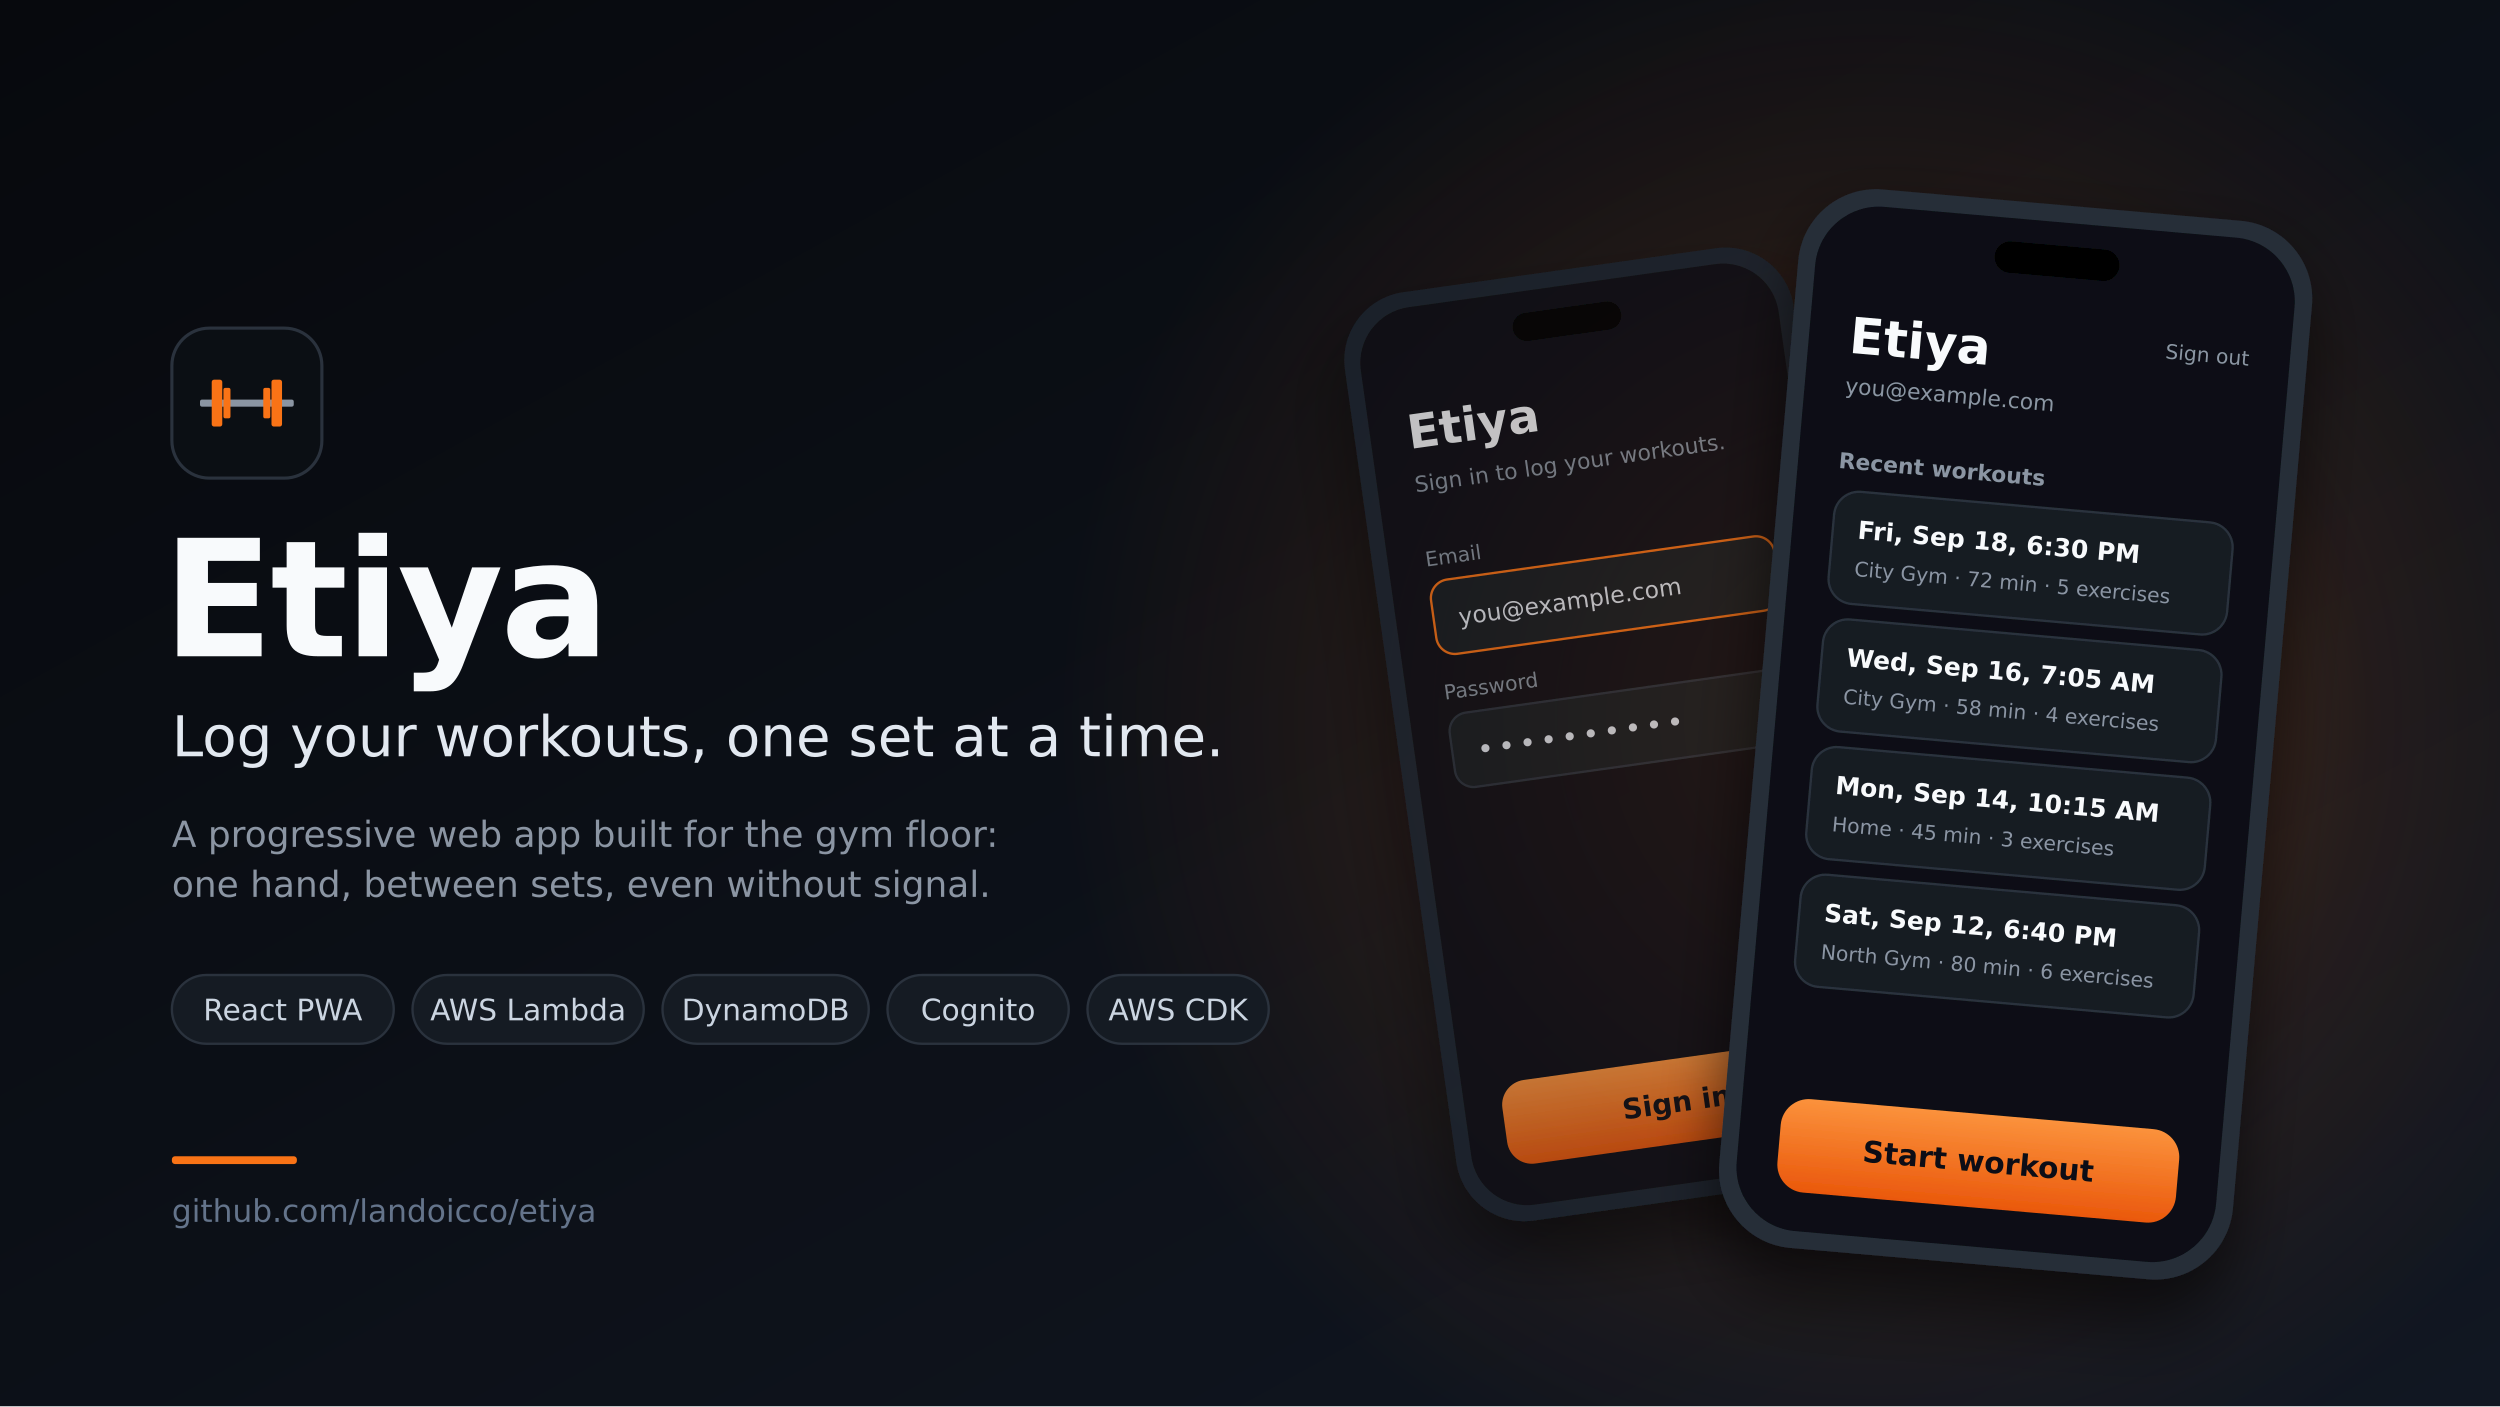
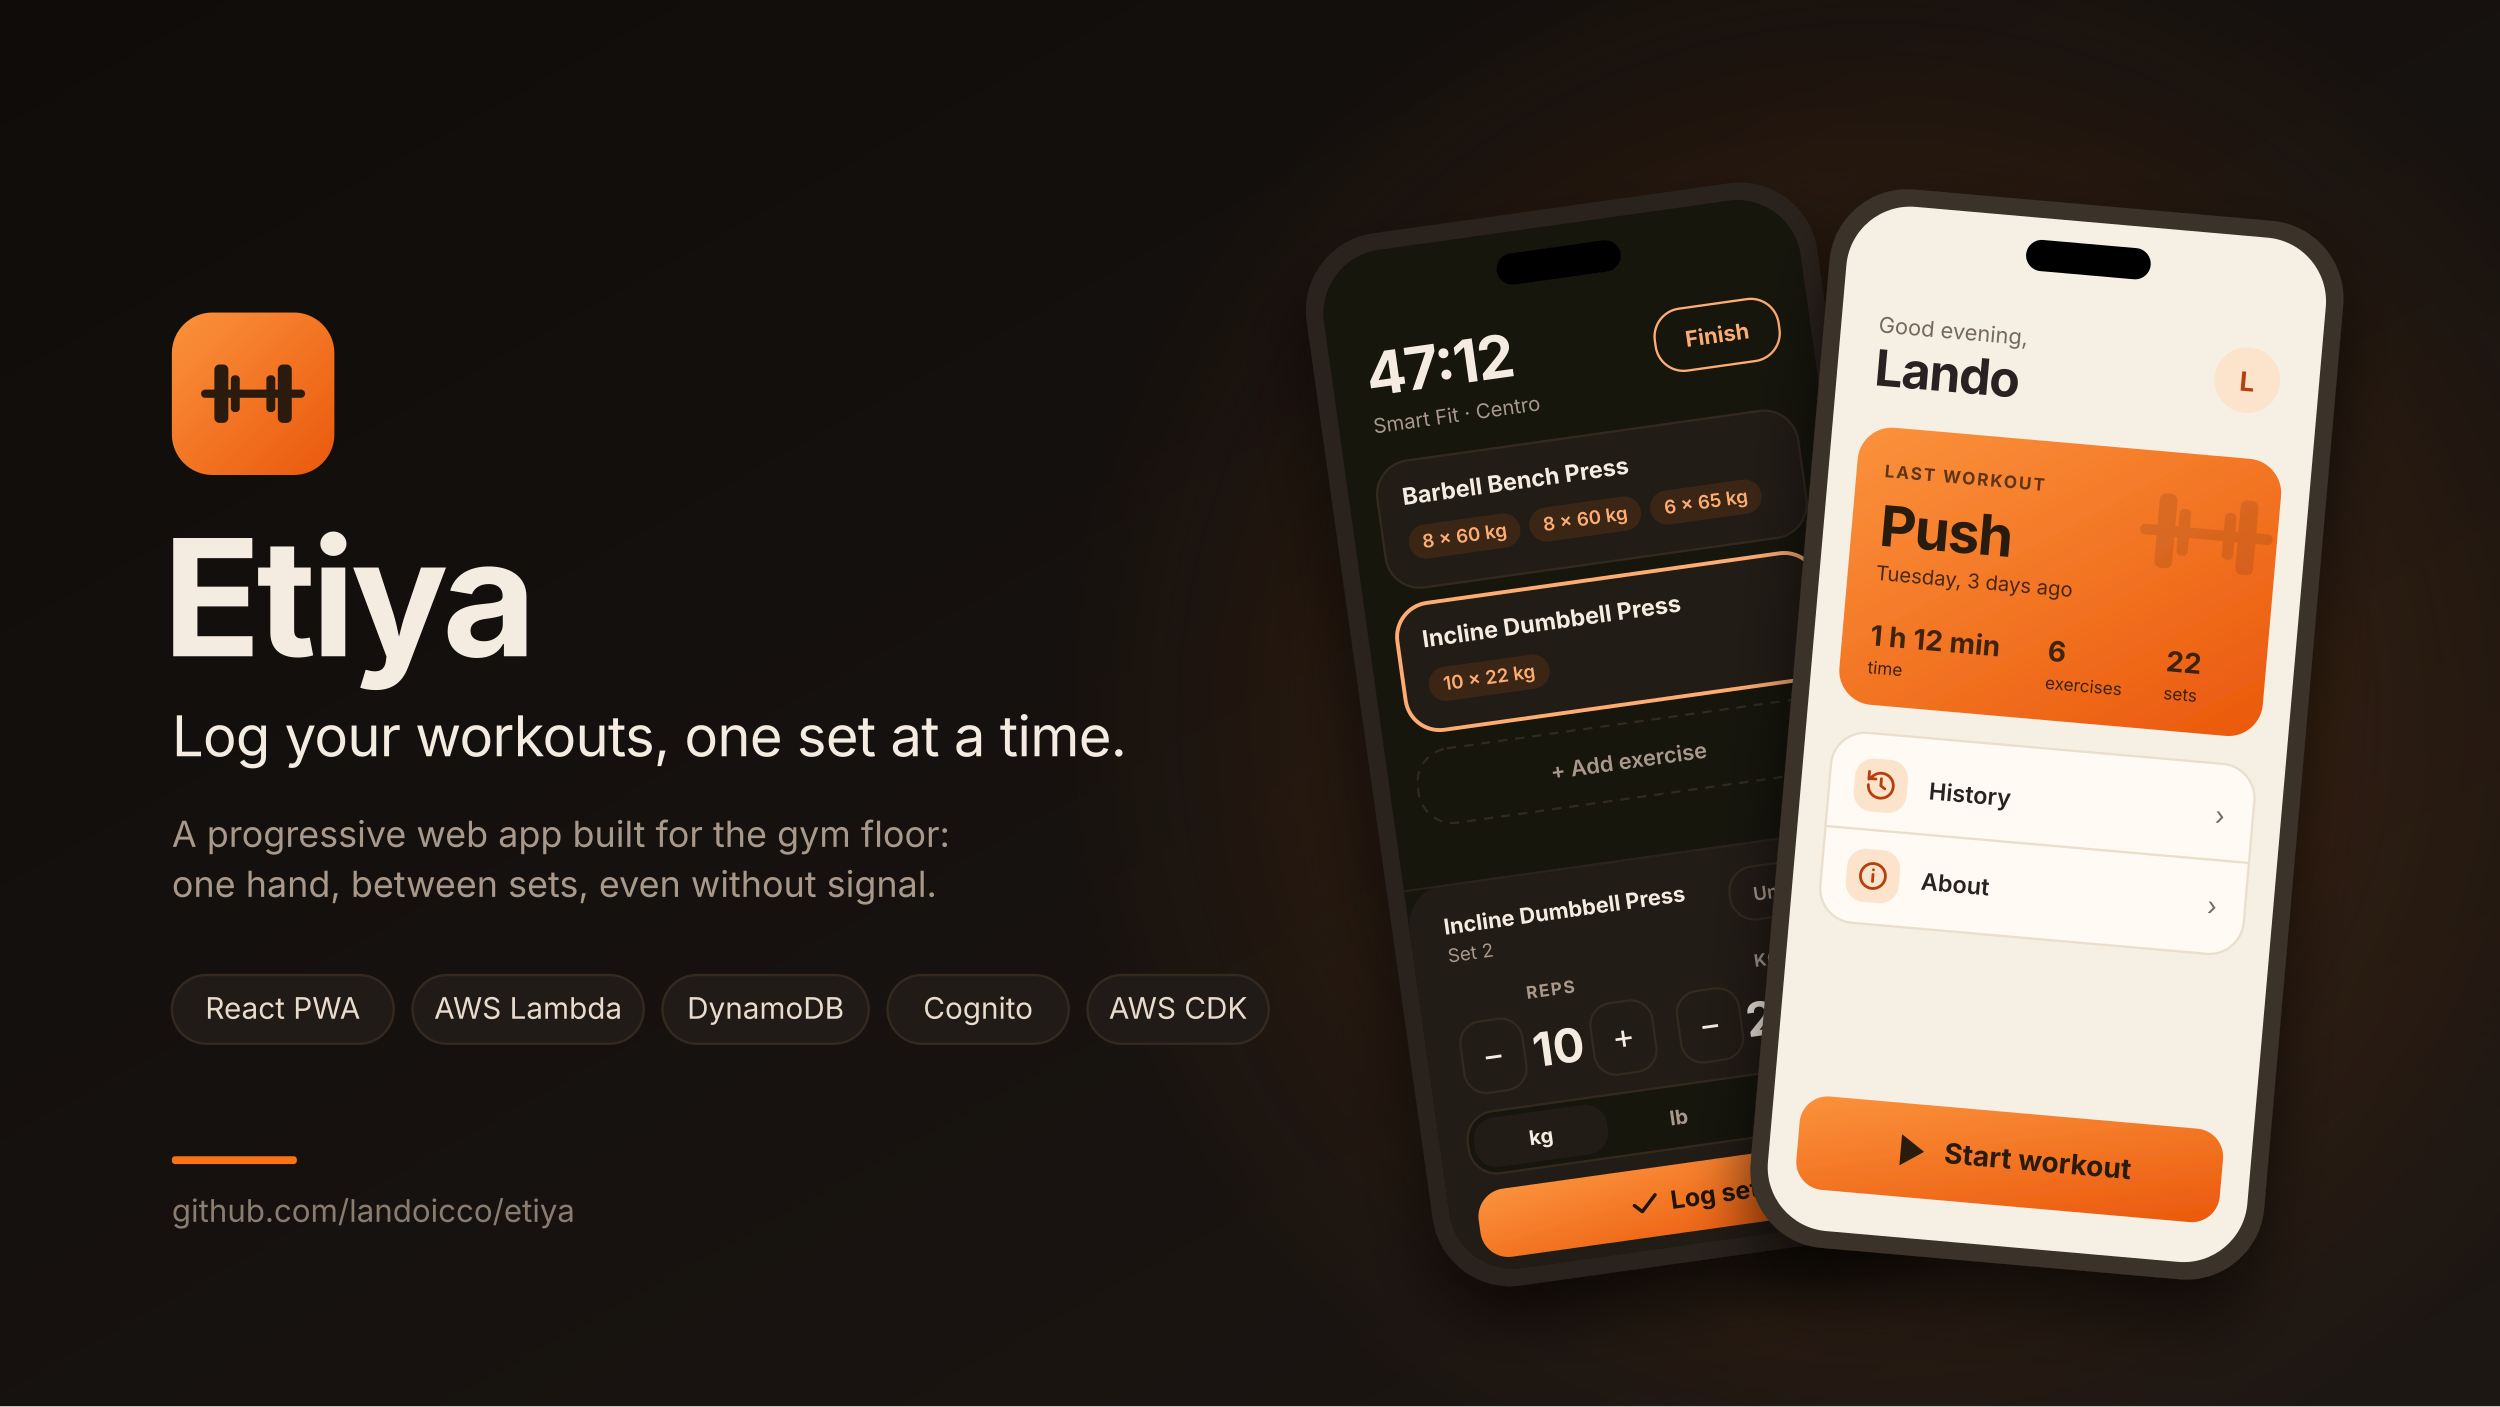
- <svg xmlns="http://www.w3.org/2000/svg" viewBox="0 0 1600 900" width="1600" height="900" font-family="DejaVu Sans, Liberation Sans, Helvetica, Arial, sans-serif">
+ <svg xmlns="http://www.w3.org/2000/svg" xmlns:xlink="http://www.w3.org/1999/xlink" viewBox="0 0 1600 900" width="1600" height="900" font-family="Inter, DejaVu Sans, sans-serif">
  <defs>
    <linearGradient id="bg" x1="0" y1="0" x2="1" y2="1">
-       <stop offset="0%" stop-color="#07090d" />
-       <stop offset="100%" stop-color="#111722" />
+       <stop offset="0%" stop-color="#0f0c0a" />
+       <stop offset="100%" stop-color="#1d1713" />
    </linearGradient>
    <radialGradient id="glow" cx="0.5" cy="0.5" r="0.5">
-       <stop offset="0%" stop-color="#f97316" stop-opacity="0.42" />
-       <stop offset="60%" stop-color="#f97316" stop-opacity="0.09" />
+       <stop offset="0%" stop-color="#f97316" stop-opacity="0.40" />
+       <stop offset="60%" stop-color="#f97316" stop-opacity="0.08" />
      <stop offset="100%" stop-color="#f97316" stop-opacity="0" />
    </radialGradient>
-     <linearGradient id="accent" x1="0" y1="0" x2="0" y2="1">
+     <linearGradient id="brasa" x1="0" y1="0" x2="1" y2="1">
      <stop offset="0%" stop-color="#fb923c" />
      <stop offset="100%" stop-color="#ea580c" />
    </linearGradient>
    <filter id="shadow" x="-30%" y="-20%" width="160%" height="140%">
      <feGaussianBlur in="SourceAlpha" stdDeviation="22" />
      <feOffset dy="24" result="blur" />
      <feComponentTransfer>
        <feFuncA type="linear" slope="0.6" />
      </feComponentTransfer>
      <feMerge>
        <feMergeNode />
        <feMergeNode in="SourceGraphic" />
      </feMerge>
    </filter>
+     <g id="barbell">
+       <rect x="92" y="243" width="328" height="26" rx="13" />
+       <rect x="134" y="164" width="44" height="184" rx="16" />
+       <rect x="186" y="198" width="28" height="116" rx="12" />
+       <rect x="334" y="164" width="44" height="184" rx="16" />
+       <rect x="298" y="198" width="28" height="116" rx="12" />
+     </g>
+     <g id="home">
+       <rect width="308" height="658" rx="41" fill="#f6efe4" />
+       <rect x="114" y="14" width="80" height="20" rx="10" fill="#000" />
+       <text x="24" y="82" fill="#75695c" font-size="14">Good evening,</text>
+       <text x="24" y="116" fill="#2a2420" font-size="32" font-weight="700" letter-spacing="-0.8">Lando</text>
+       <circle cx="262" cy="92" r="21" fill="#fbe3cc" />
+       <text x="262" y="99" fill="#b6400a" font-size="17" font-weight="700" text-anchor="middle">L</text>
+       <rect x="18" y="142" width="272" height="178" rx="22" fill="url(#brasa)" />
+       <use xlink:href="#barbell" fill="#2b1a0e" opacity="0.13" transform="translate(178 126) scale(0.26)" />
+       <text x="36" y="174" fill="#2b1a0e" opacity="0.75" font-size="11" font-weight="700" letter-spacing="1.2">LAST WORKOUT</text>
+       <text x="36" y="218" fill="#2b1a0e" font-size="36" font-weight="700" letter-spacing="-0.9">Push</text>
+       <text x="36" y="240" fill="#2b1a0e" opacity="0.85" font-size="13">Tuesday, 3 days ago</text>
+       <g fill="#2b1a0e" opacity="0.9">
+         <text x="36" y="282" font-size="18" font-weight="700">1 h 12 min</text>
+         <text x="36" y="300" font-size="11">time</text>
+         <text x="150" y="282" font-size="18" font-weight="700">6</text>
+         <text x="150" y="300" font-size="11">exercises</text>
+         <text x="226" y="282" font-size="18" font-weight="700">22</text>
+         <text x="226" y="300" font-size="11">sets</text>
+       </g>
+       <rect x="18" y="338" width="272" height="122" rx="22" fill="#fffaf3" stroke="#eadfcd" stroke-width="1.5" />
+       <rect x="34" y="354" width="34" height="34" rx="12" fill="#fbe3cc" />
+       <path d="M43 371a8 8 0 1 0 2.7-6l-2.7 2.4M43 362.5v4.5h4.5M51 366.5v4.5l2.7 1.8" fill="none" stroke="#b6400a" stroke-width="1.8" stroke-linecap="round" stroke-linejoin="round" />
+       <text x="82" y="377" fill="#2a2420" font-size="15" font-weight="600">History</text>
+       <text x="272" y="377" fill="#75695c" font-size="16" text-anchor="end">›</text>
+       <rect x="18" y="399" width="272" height="1.5" fill="#eadfcd" />
+       <rect x="34" y="412" width="34" height="34" rx="12" fill="#fbe3cc" />
+       <circle cx="51" cy="429" r="8" fill="none" stroke="#b6400a" stroke-width="1.8" />
+       <path d="M51 428v4.5M51 425h.01" stroke="#b6400a" stroke-width="1.8" stroke-linecap="round" />
+       <text x="82" y="435" fill="#2a2420" font-size="15" font-weight="600">About</text>
+       <text x="272" y="435" fill="#75695c" font-size="16" text-anchor="end">›</text>
+       <rect x="18" y="572" width="272" height="60" rx="18" fill="url(#brasa)" />
+       <path d="M84 592v20l15-10z" fill="#2b1a0e" />
+       <text x="172" y="608" fill="#2b1a0e" font-size="18" font-weight="700" text-anchor="middle">Start workout</text>
+     </g>
+     <g id="workout">
+       <rect width="308" height="658" rx="41" fill="#16120f" />
+       <rect x="114" y="14" width="80" height="20" rx="10" fill="#000" />
+       <text x="22" y="92" fill="#f5ece1" font-size="38" font-weight="700" letter-spacing="-1">47:12</text>
+       <text x="22" y="116" fill="#a8998a" font-size="13">Smart Fit · Centro</text>
+       <rect x="208" y="64" width="80" height="40" rx="18" fill="none" stroke="#fdac72" stroke-width="1.5" />
+       <text x="248" y="89" fill="#fdac72" font-size="14" font-weight="700" text-anchor="middle">Finish</text>
+       <rect x="18" y="136" width="272" height="82" rx="22" fill="#211b17" stroke="#33291f" stroke-width="1.5" />
+       <text x="34" y="164" fill="#f5ece1" font-size="15" font-weight="700">Barbell Bench Press</text>
+       <g font-size="12" font-weight="600">
+         <rect x="34" y="178" width="72" height="22" rx="11" fill="#3a2616" />
+         <text x="70" y="193" fill="#fdac72" text-anchor="middle">8 × 60 kg</text>
+         <rect x="112" y="178" width="72" height="22" rx="11" fill="#3a2616" />
+         <text x="148" y="193" fill="#fdac72" text-anchor="middle">8 × 60 kg</text>
+         <rect x="190" y="178" width="72" height="22" rx="11" fill="#3a2616" />
+         <text x="226" y="193" fill="#fdac72" text-anchor="middle">6 × 65 kg</text>
+       </g>
+       <rect x="18" y="228" width="272" height="82" rx="22" fill="#211b17" stroke="#fdac72" stroke-width="2.5" />
+       <text x="34" y="256" fill="#f5ece1" font-size="15" font-weight="700">Incline Dumbbell Press</text>
+       <rect x="34" y="270" width="78" height="22" rx="11" fill="#3a2616" />
+       <text x="73" y="285" fill="#fdac72" font-size="12" font-weight="600" text-anchor="middle">10 × 22 kg</text>
+       <rect x="18" y="322" width="272" height="48" rx="22" fill="none" stroke="#33291f" stroke-width="1.5" stroke-dasharray="6 5" />
+       <text x="154" y="351" fill="#a8998a" font-size="14" font-weight="600" text-anchor="middle">+ Add exercise</text>
+       <path d="M0 434a26 26 0 0 1 26-26h256a26 26 0 0 1 26 26v183a41 41 0 0 1-41 41H41a41 41 0 0 1-41-41z" fill="#211b17" />
+       <rect x="0" y="408" width="308" height="1.5" fill="#33291f" opacity="0.6" />
+       <text x="22" y="440" fill="#f5ece1" font-size="14" font-weight="700">Incline Dumbbell Press</text>
+       <text x="22" y="458" fill="#a8998a" font-size="12">Set 2</text>
+       <rect x="206" y="424" width="82" height="34" rx="16" fill="none" stroke="#33291f" stroke-width="1.5" />
+       <text x="247" y="446" fill="#a8998a" font-size="12" font-weight="600" text-anchor="middle">Undo set</text>
+       <g fill="#a8998a" font-size="11" font-weight="700" letter-spacing="1" text-anchor="middle">
+         <text x="84" y="488">REPS</text>
+         <text x="224" y="488">KG</text>
+       </g>
+       <g fill="none" stroke="#33291f" stroke-width="1.5">
+         <rect x="22" y="498" width="40" height="46" rx="14" />
+         <rect x="106" y="498" width="40" height="46" rx="14" />
+         <rect x="162" y="498" width="40" height="46" rx="14" />
+         <rect x="246" y="498" width="40" height="46" rx="14" />
+       </g>
+       <g fill="#f5ece1" font-size="22" text-anchor="middle">
+         <text x="42" y="528">−</text>
+         <text x="126" y="528">+</text>
+         <text x="182" y="528">−</text>
+         <text x="266" y="528">+</text>
+       </g>
+       <g fill="#f5ece1" font-size="30" font-weight="700" text-anchor="middle">
+         <text x="84" y="532">10</text>
+         <text x="224" y="532">22</text>
+       </g>
+       <rect x="18" y="556" width="272" height="40" rx="18" fill="#16120f" stroke="#33291f" stroke-width="1.5" />
+       <rect x="22" y="560" width="86" height="32" rx="14" fill="#211b17" />
+       <g font-size="13" font-weight="700" text-anchor="middle">
+         <text x="65" y="581" fill="#f5ece1">kg</text>
+         <text x="154" y="581" fill="#a8998a">lb</text>
+         <text x="243" y="581" fill="#a8998a">reps</text>
+       </g>
+       <rect x="18" y="606" width="272" height="44" rx="18" fill="url(#brasa)" />
+       <path d="M118 628.5l4.5 4.5 9.5-9.5" fill="none" stroke="#1f1209" stroke-width="2.2" stroke-linecap="round" stroke-linejoin="round" />
+       <text x="170" y="634" fill="#1f1209" font-size="16" font-weight="700" text-anchor="middle">Log set</text>
+     </g>
  </defs>
  <rect width="1600" height="900" fill="url(#bg)" />
  <circle cx="1200" cy="460" r="520" fill="url(#glow)" />
-   <g transform="translate(110 210)">
-     <rect width="96" height="96" rx="24" fill="#0b0f14" stroke="#2a323d" stroke-width="2" />
-     <rect x="18" y="45.75" width="60" height="4.5" rx="1.2" fill="#8b95a3" />
-     <rect x="25.5" y="33" width="6.75" height="30" rx="1.5" fill="#f97316" />
-     <rect x="33" y="38.25" width="4.5" height="19.5" rx="1.1" fill="#f97316" />
-     <rect x="63.75" y="33" width="6.75" height="30" rx="1.5" fill="#f97316" />
-     <rect x="58.5" y="38.25" width="4.5" height="19.5" rx="1.1" fill="#f97316" />
+   <g transform="translate(110 200)">
+     <rect width="104" height="104" rx="26" fill="url(#brasa)" />
+     <use xlink:href="#barbell" fill="#2b1a0e" transform="scale(0.203)" />
  </g>
-   <text x="104" y="420" fill="#F8FAFC" font-size="104" font-weight="700" letter-spacing="-2">Etiya</text>
-   <text x="110" y="484" fill="#E2E8F0" font-size="36">Log your workouts, one set at a time.</text>
-   <text x="110" y="542" fill="#8b95a3" font-size="23">A progressive web app built for the gym floor:</text>
-   <text x="110" y="574" fill="#8b95a3" font-size="23">one hand, between sets, even without signal.</text>
-   <g font-size="19" fill="#CBD5E1">
-     <rect x="110" y="624" width="142" height="44" rx="22" fill="#151b23" stroke="#2a323d" stroke-width="1.5" />
-     <text x="181" y="653" text-anchor="middle">React PWA</text>
-     <rect x="264" y="624" width="148" height="44" rx="22" fill="#151b23" stroke="#2a323d" stroke-width="1.5" />
-     <text x="338" y="653" text-anchor="middle">AWS Lambda</text>
-     <rect x="424" y="624" width="132" height="44" rx="22" fill="#151b23" stroke="#2a323d" stroke-width="1.5" />
-     <text x="490" y="653" text-anchor="middle">DynamoDB</text>
-     <rect x="568" y="624" width="116" height="44" rx="22" fill="#151b23" stroke="#2a323d" stroke-width="1.5" />
-     <text x="626" y="653" text-anchor="middle">Cognito</text>
-     <rect x="696" y="624" width="116" height="44" rx="22" fill="#151b23" stroke="#2a323d" stroke-width="1.5" />
-     <text x="754" y="653" text-anchor="middle">AWS CDK</text>
+   <text x="104" y="420" fill="#f5ece1" font-size="104" font-weight="700" letter-spacing="-3">Etiya</text>
+   <text x="110" y="484" fill="#f5ece1" font-size="36" letter-spacing="-0.5">Log your workouts, one set at a time.</text>
+   <text x="110" y="542" fill="#a8998a" font-size="23">A progressive web app built for the gym floor:</text>
+   <text x="110" y="574" fill="#a8998a" font-size="23">one hand, between sets, even without signal.</text>
+   <g font-size="19" fill="#e9dccd" text-anchor="middle">
+     <rect x="110" y="624" width="142" height="44" rx="22" fill="#211b17" stroke="#33291f" stroke-width="1.5" />
+     <text x="181" y="652">React PWA</text>
+     <rect x="264" y="624" width="148" height="44" rx="22" fill="#211b17" stroke="#33291f" stroke-width="1.5" />
+     <text x="338" y="652">AWS Lambda</text>
+     <rect x="424" y="624" width="132" height="44" rx="22" fill="#211b17" stroke="#33291f" stroke-width="1.5" />
+     <text x="490" y="652">DynamoDB</text>
+     <rect x="568" y="624" width="116" height="44" rx="22" fill="#211b17" stroke="#33291f" stroke-width="1.5" />
+     <text x="626" y="652">Cognito</text>
+     <rect x="696" y="624" width="116" height="44" rx="22" fill="#211b17" stroke="#33291f" stroke-width="1.5" />
+     <text x="754" y="652">AWS CDK</text>
  </g>
  <rect x="110" y="740" width="80" height="5" rx="2" fill="#f97316" />
-   <text x="110" y="782" fill="#64748B" font-size="20">github.com/landoicco/etiya</text>
-   <g transform="rotate(-8 1040 470)" opacity="0.75" filter="url(#shadow)">
-     <rect x="895" y="170" width="290" height="600" rx="44" fill="#1f2630" />
-     <rect x="905" y="180" width="270" height="580" rx="36" fill="#0b0f14" />
-     <rect x="1005" y="194" width="70" height="18" rx="9" fill="#000" />
-     <text x="929" y="270" fill="#F8FAFC" font-size="30" font-weight="700">Etiya</text>
-     <text x="929" y="298" fill="#8b95a3" font-size="14">Sign in to log your workouts.</text>
-     <text x="929" y="346" fill="#8b95a3" font-size="13">Email</text>
-     <rect x="929" y="356" width="222" height="48" rx="12" fill="#151b23" stroke="#f97316" stroke-width="1.5" />
-     <text x="945" y="386" fill="#E2E8F0" font-size="15">you@example.com</text>
-     <text x="929" y="432" fill="#8b95a3" font-size="13">Password</text>
-     <rect x="929" y="442" width="222" height="48" rx="12" fill="#151b23" stroke="#2a323d" stroke-width="1.5" />
-     <text x="945" y="473" fill="#E2E8F0" font-size="18" letter-spacing="3">••••••••••</text>
-     <rect x="929" y="680" width="222" height="54" rx="16" fill="url(#accent)" />
-     <text x="1040" y="714" fill="#0b0f14" font-size="18" font-weight="700" text-anchor="middle">Sign in</text>
+   <text x="110" y="782" fill="#8a7d70" font-size="20">github.com/landoicco/etiya</text>
+   <g transform="rotate(-8 1040 470)" filter="url(#shadow)">
+     <rect x="875" y="130" width="330" height="680" rx="50" fill="#2a221c" />
+     <use xlink:href="#workout" transform="translate(886 141)" />
  </g>
-   <g transform="rotate(5 1290 470)" filter="url(#shadow)">
-     <rect x="1125" y="130" width="330" height="680" rx="50" fill="#262e39" />
-     <rect x="1136" y="141" width="308" height="658" rx="41" fill="#0b0f14" />
-     <rect x="1250" y="156" width="80" height="20" rx="10" fill="#000" />
-     <text x="1162" y="236" fill="#F8FAFC" font-size="32" font-weight="700">Etiya</text>
-     <text x="1162" y="262" fill="#8b95a3" font-size="14">you@example.com</text>
-     <text x="1418" y="222" fill="#8b95a3" font-size="13" text-anchor="end">Sign out</text>
-     <text x="1162" y="310" fill="#8b95a3" font-size="14" font-weight="700">Recent workouts</text>
-     <rect x="1162" y="324" width="256" height="72" rx="16" fill="#151b23" stroke="#2a323d" stroke-width="1.5" />
-     <text x="1178" y="354" fill="#F8FAFC" font-size="16" font-weight="700">Fri, Sep 18, 6:30 PM</text>
-     <text x="1178" y="378" fill="#8b95a3" font-size="13">City Gym · 72 min · 5 exercises</text>
-     <rect x="1162" y="406" width="256" height="72" rx="16" fill="#151b23" stroke="#2a323d" stroke-width="1.5" />
-     <text x="1178" y="436" fill="#F8FAFC" font-size="16" font-weight="700">Wed, Sep 16, 7:05 AM</text>
-     <text x="1178" y="460" fill="#8b95a3" font-size="13">City Gym · 58 min · 4 exercises</text>
-     <rect x="1162" y="488" width="256" height="72" rx="16" fill="#151b23" stroke="#2a323d" stroke-width="1.5" />
-     <text x="1178" y="518" fill="#F8FAFC" font-size="16" font-weight="700">Mon, Sep 14, 10:15 AM</text>
-     <text x="1178" y="542" fill="#8b95a3" font-size="13">Home · 45 min · 3 exercises</text>
-     <rect x="1162" y="570" width="256" height="72" rx="16" fill="#151b23" stroke="#2a323d" stroke-width="1.5" />
-     <text x="1178" y="600" fill="#F8FAFC" font-size="16" font-weight="700">Sat, Sep 12, 6:40 PM</text>
-     <text x="1178" y="624" fill="#8b95a3" font-size="13">North Gym · 80 min · 6 exercises</text>
-     <rect x="1162" y="714" width="256" height="60" rx="18" fill="url(#accent)" />
-     <text x="1290" y="751" fill="#0b0f14" font-size="19" font-weight="700" text-anchor="middle">Start workout</text>
+   <g transform="rotate(5 1310 470)" filter="url(#shadow)">
+     <rect x="1145" y="130" width="330" height="680" rx="50" fill="#3a302a" />
+     <use xlink:href="#home" transform="translate(1156 141)" />
  </g>
</svg>
